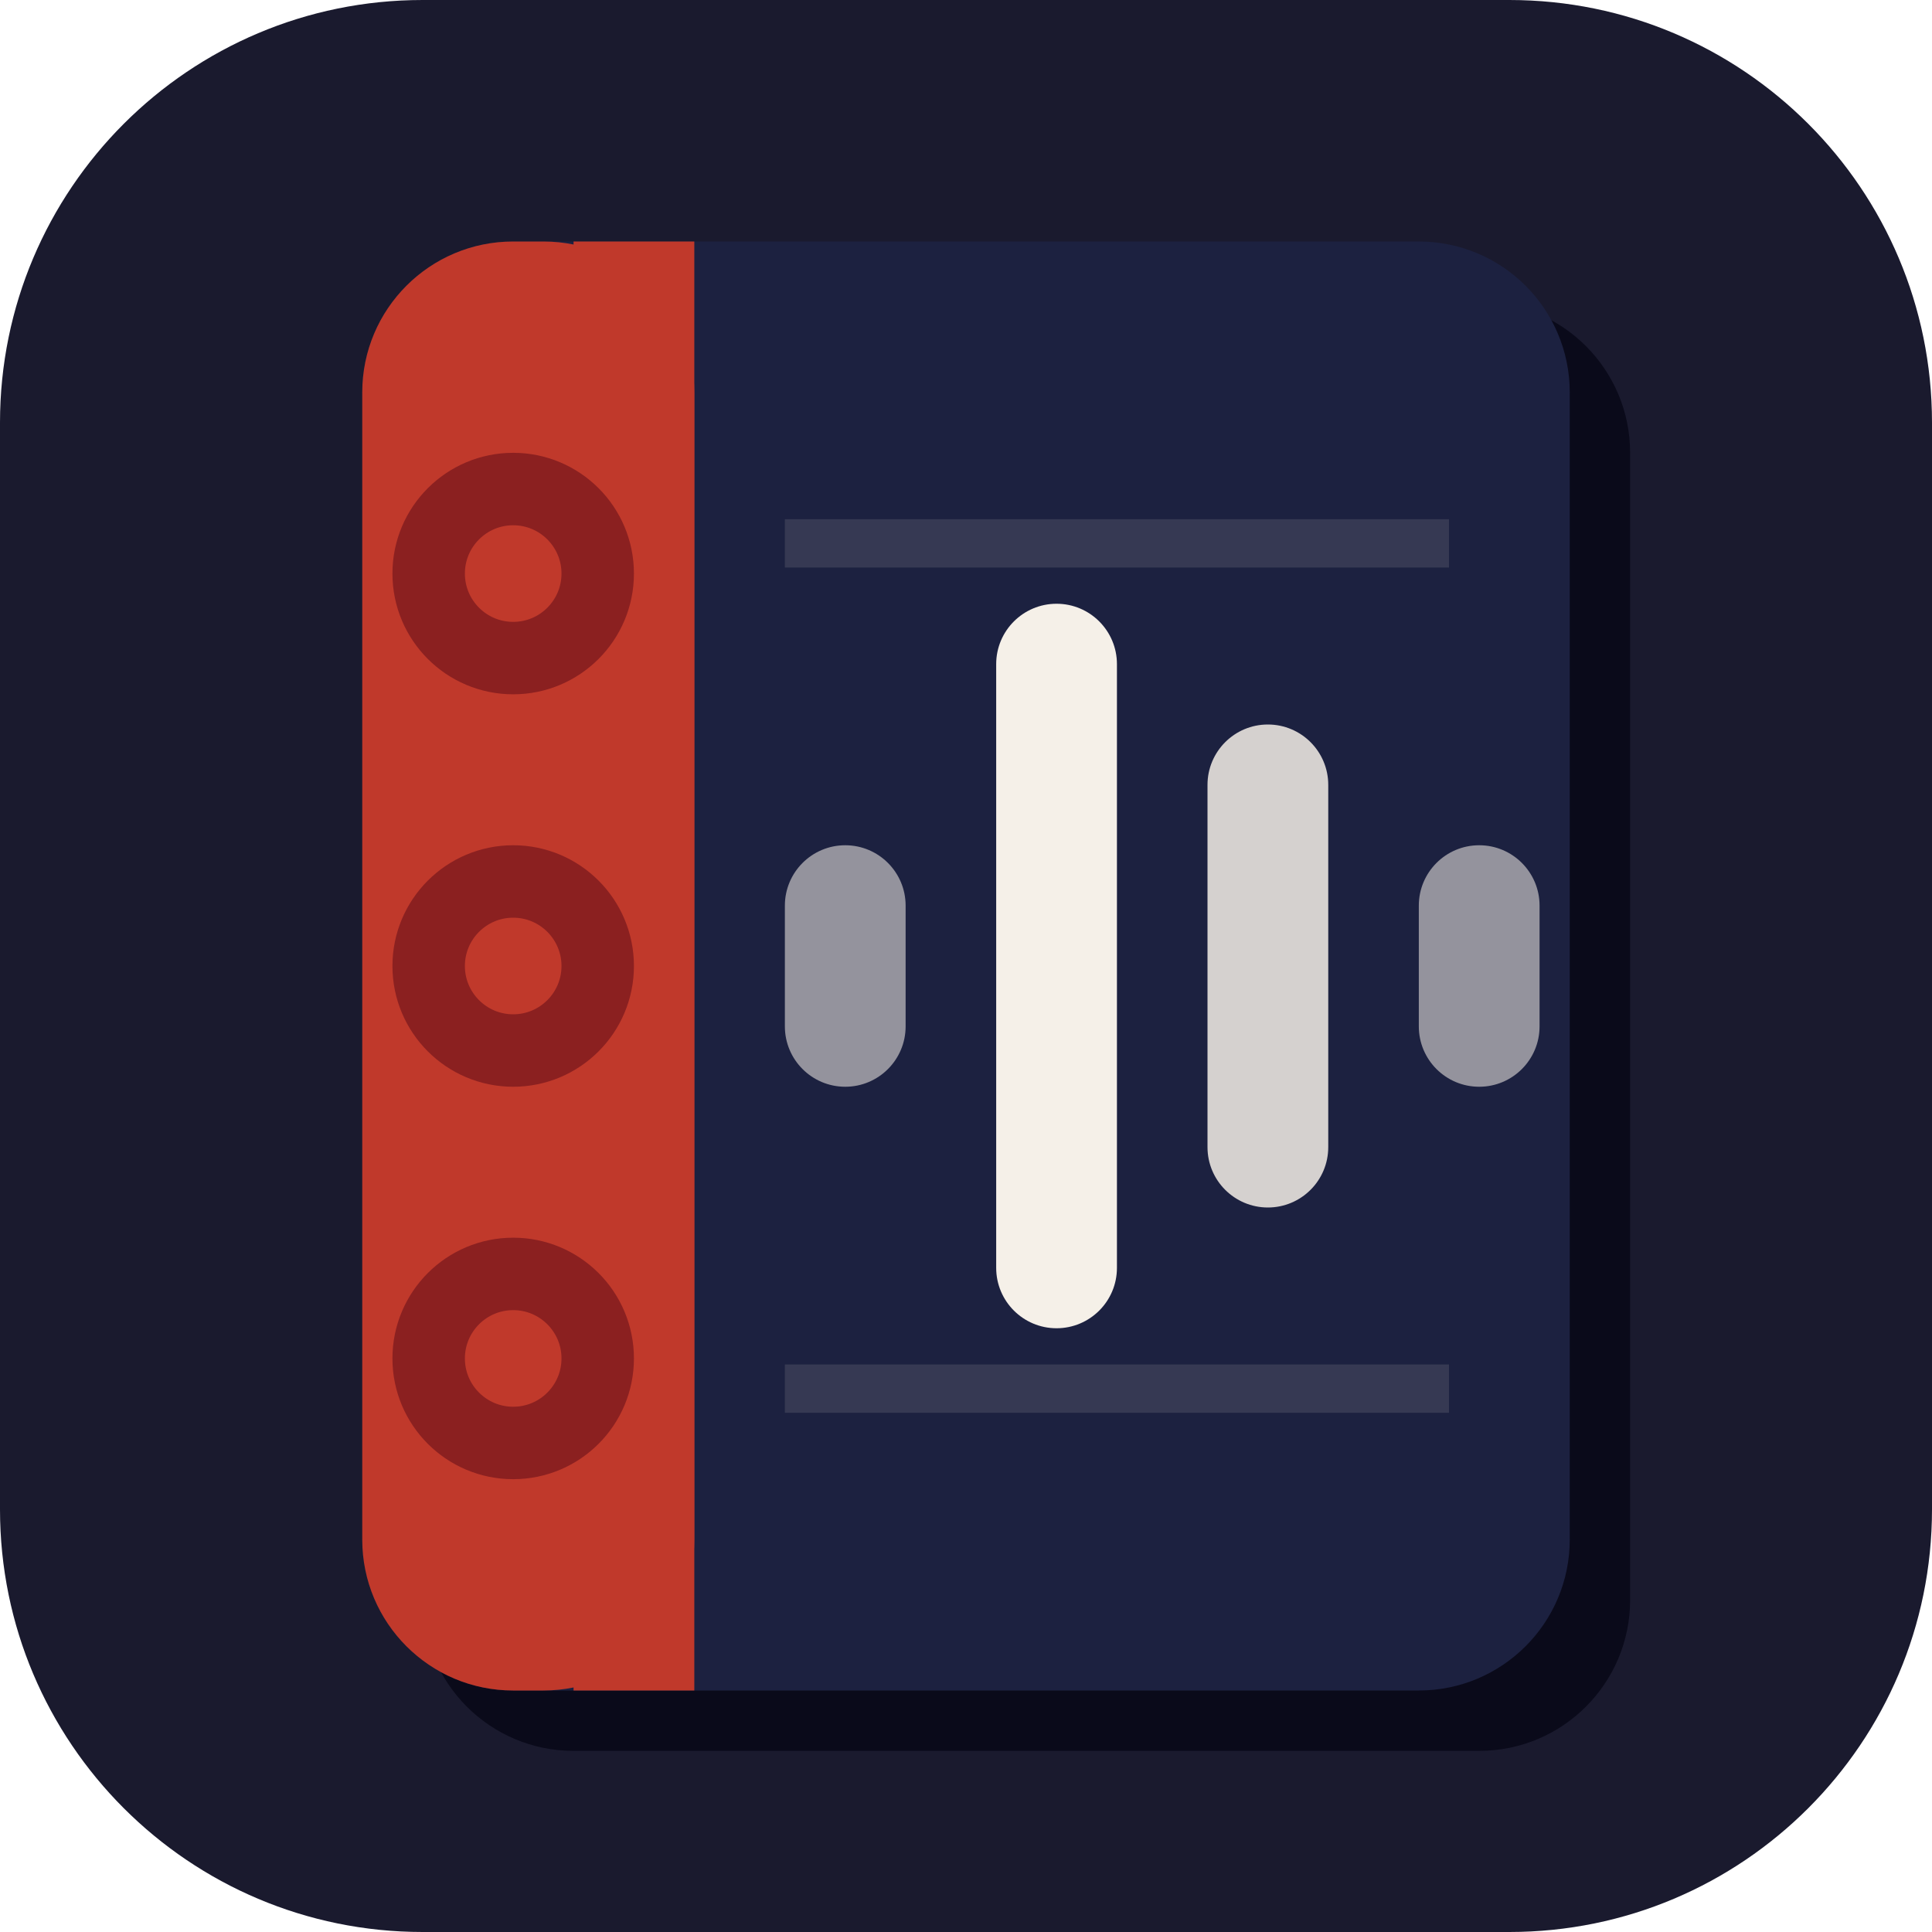
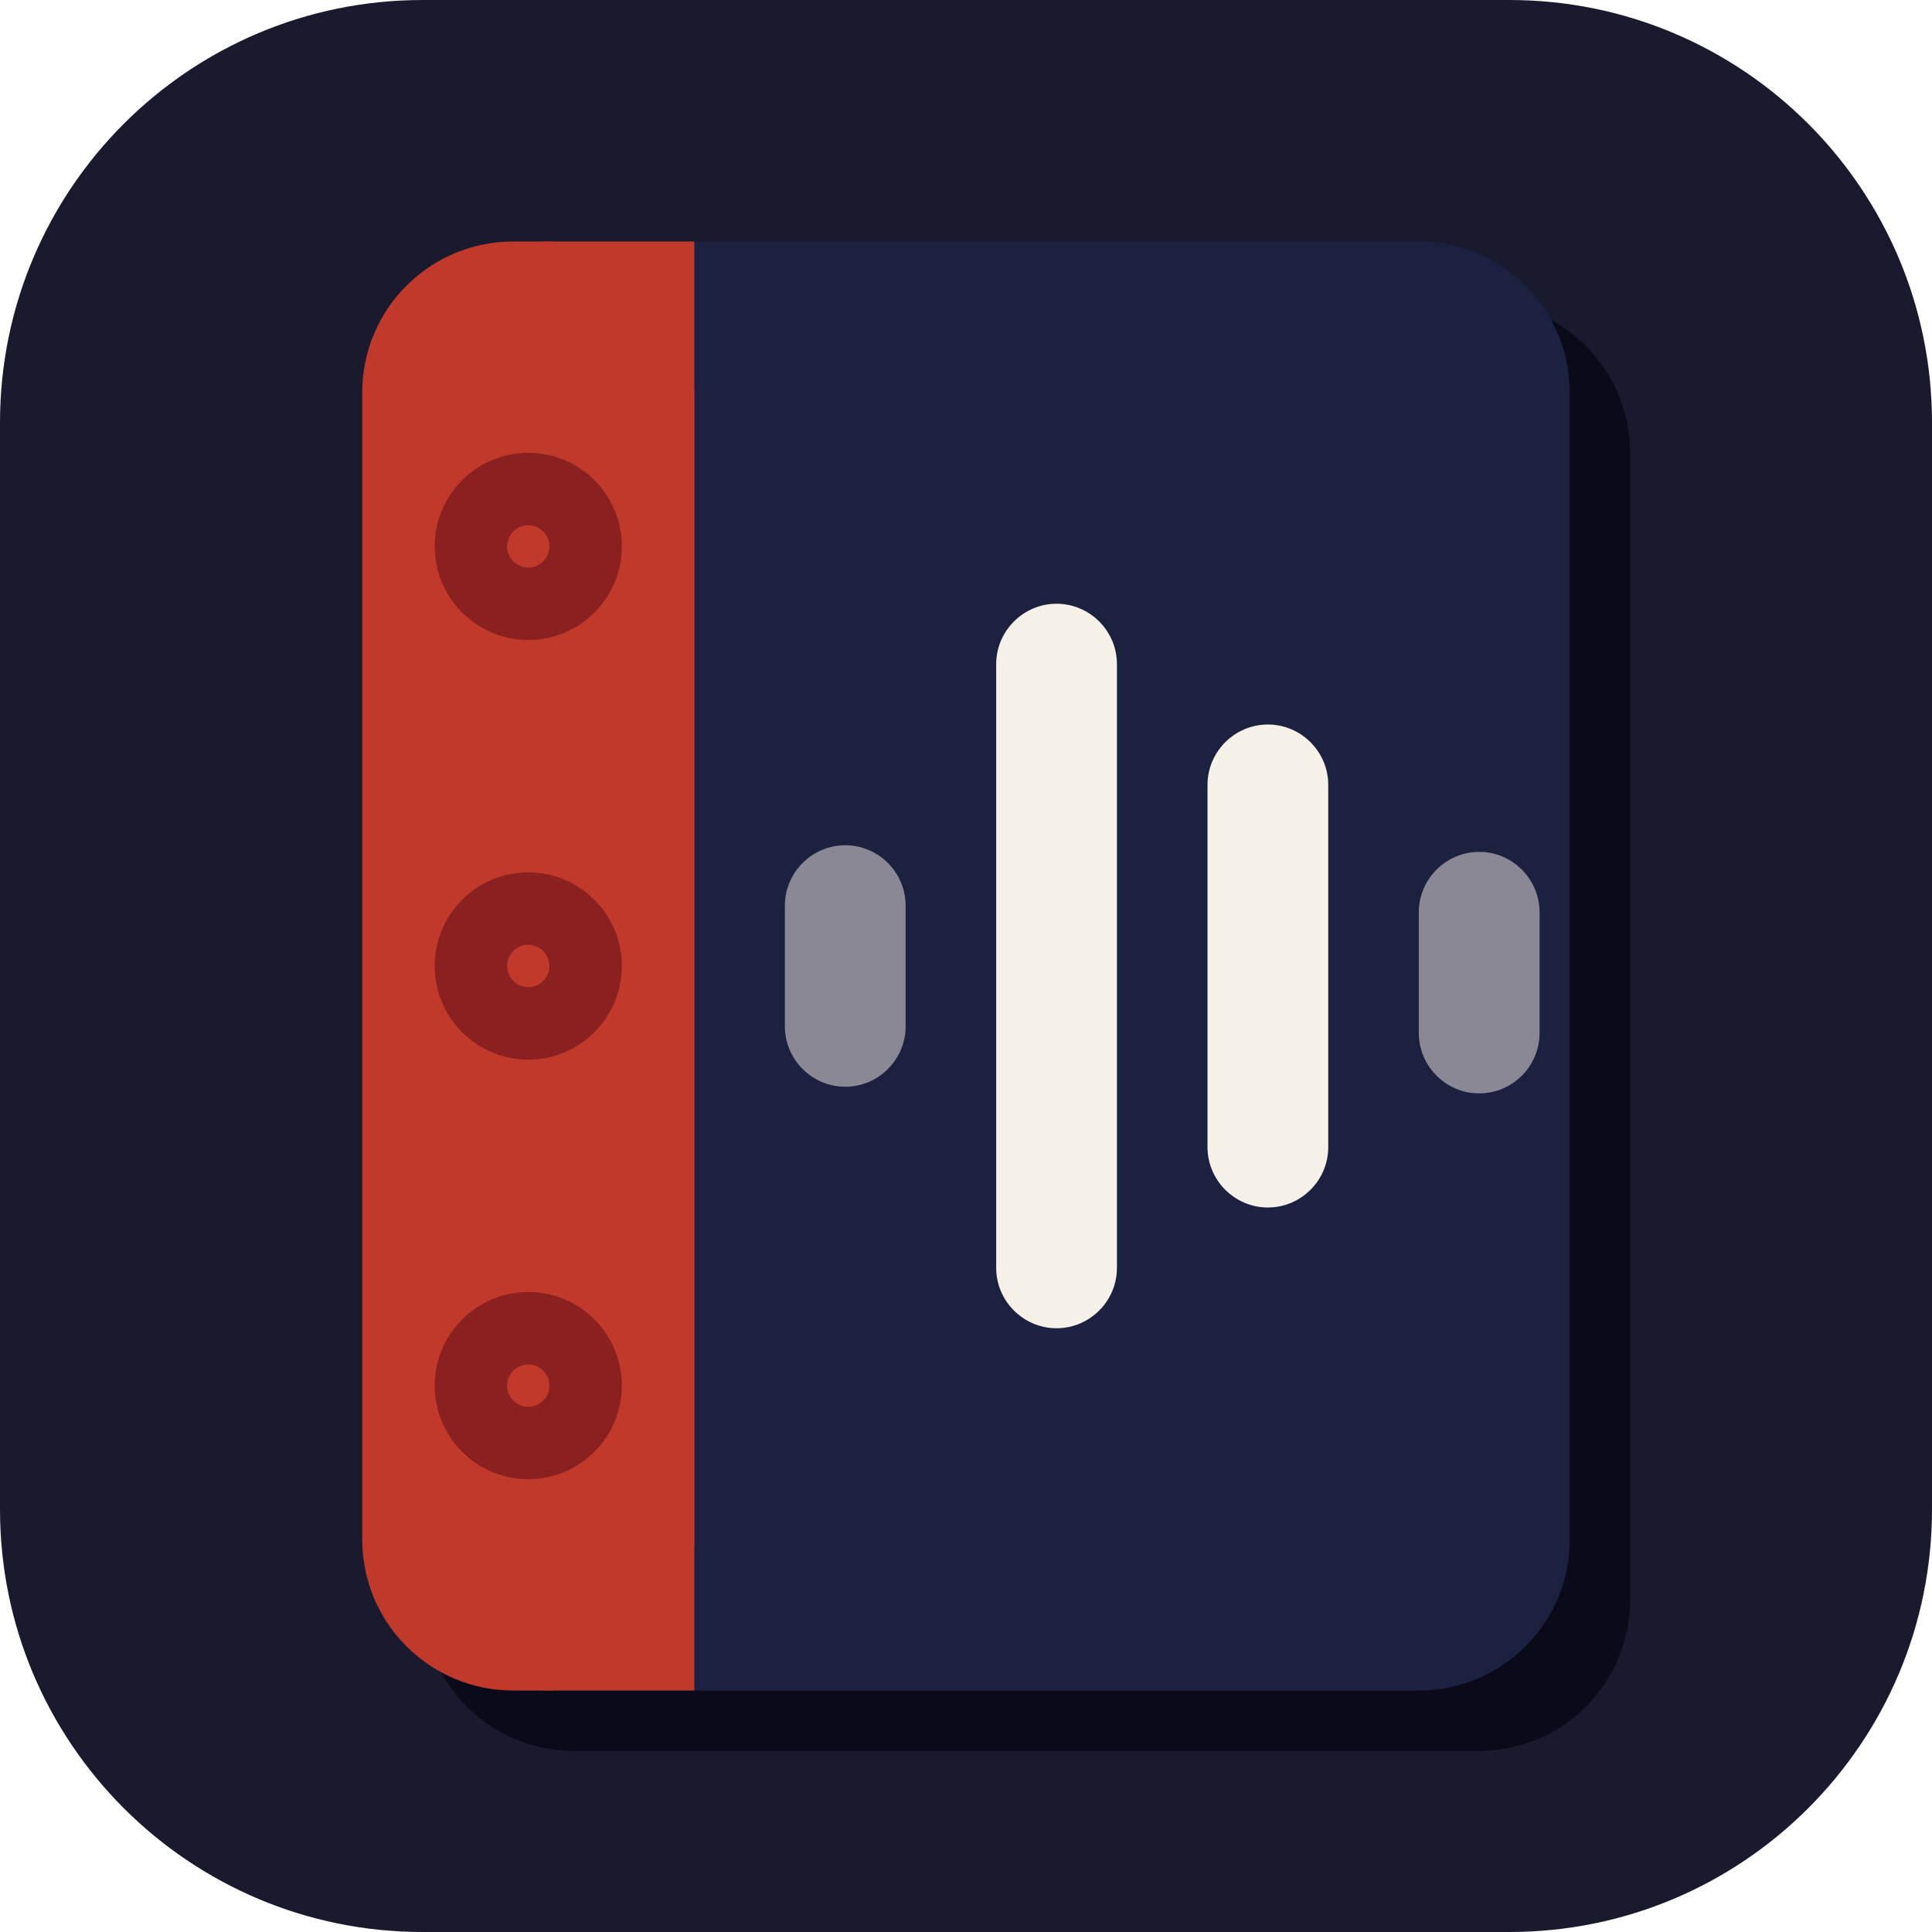
- <svg xmlns="http://www.w3.org/2000/svg" viewBox="0 0 32 32">
-   <rect width="32" height="32" rx="7" fill="#1a1a2e" />
-   <rect x="7" y="5" width="20" height="24" rx="2.5" fill="#0a0a1a" />
-   <rect x="6" y="4" width="20" height="24" rx="2.5" fill="#1c2140" />
-   <rect x="6" y="4" width="5.5" height="24" rx="2.5" fill="#c0392b" />
-   <rect x="9.5" y="4" width="2" height="24" fill="#c0392b" />
-   <circle cx="8.5" cy="9.5" r="1.4" fill="none" stroke="#8b2020" stroke-width="1.2" />
-   <circle cx="8.5" cy="16" r="1.4" fill="none" stroke="#8b2020" stroke-width="1.2" />
-   <circle cx="8.5" cy="22.5" r="1.4" fill="none" stroke="#8b2020" stroke-width="1.2" />
-   <line x1="13" y1="9" x2="24" y2="9" stroke="rgba(245,240,232,0.12)" stroke-width="0.8" />
-   <line x1="13" y1="23" x2="24" y2="23" stroke="rgba(245,240,232,0.12)" stroke-width="0.8" />
-   <rect x="13" y="14" width="2" height="4" rx="1" fill="rgba(245,240,232,0.55)" />
-   <rect x="16.5" y="10" width="2" height="12" rx="1" fill="#f5f0e8" />
-   <rect x="20" y="12" width="2" height="8" rx="1" fill="rgba(245,240,232,0.85)" />
-   <rect x="23.5" y="14" width="2" height="4" rx="1" fill="rgba(245,240,232,0.55)" />
+ <svg xmlns="http://www.w3.org/2000/svg" id="_layer_1" data-name="layer 1" viewBox="0 0 32 32">
+   <defs>
+     <style>
+       .cls-1 {
+         fill: #c0392b;
+       }
+ 
+       .cls-2 {
+         fill: none;
+         stroke: #8b2020;
+         stroke-width: 1.2px;
+       }
+ 
+       .cls-3 {
+         opacity: .5;
+       }
+ 
+       .cls-3, .cls-4 {
+         fill: #f5f0e8;
+       }
+ 
+       .cls-5 {
+         fill: #1c2140;
+       }
+ 
+       .cls-6 {
+         fill: #0a0a1a;
+       }
+ 
+       .cls-7 {
+         fill: #1a1a2e;
+       }
+     </style>
+   </defs>
+   <rect class="cls-7" width="32" height="32" rx="7" ry="7" />
+   <rect class="cls-6" x="7" y="5" width="20" height="24" rx="2.5" ry="2.5" />
+   <rect class="cls-5" x="6" y="4" width="20" height="24" rx="2.5" ry="2.5" />
+   <rect class="cls-1" x="6" y="4" width="5.5" height="24" rx="2.5" ry="2.5" />
+   <rect class="cls-1" x="9" y="4" width="2.5" height="24" />
+   <circle class="cls-2" cx="8.75" cy="9.05" r=".95" />
+   <circle class="cls-2" cx="8.75" cy="16" r=".95" />
+   <circle class="cls-2" cx="8.75" cy="22.95" r=".95" />
+   <path class="cls-3" d="M14,14h0c.55,0,1,.45,1,1v2c0,.55-.45,1-1,1h0c-.55,0-1-.45-1-1v-2c0-.55.45-1,1-1Z" />
+   <path class="cls-4" d="M17.5,10h0c.55,0,1,.45,1,1v10c0,.55-.45,1-1,1h0c-.55,0-1-.45-1-1v-10c0-.55.45-1,1-1Z" />
+   <path class="cls-4" d="M21,12h0c.55,0,1,.45,1,1v6c0,.55-.45,1-1,1h0c-.55,0-1-.45-1-1v-6c0-.55.45-1,1-1Z" />
+   <path class="cls-3" d="M24.5,14.11h0c.55,0,1,.45,1,1v2c0,.55-.45,1-1,1h0c-.55,0-1-.45-1-1v-2c0-.55.45-1,1-1Z" />
</svg>
